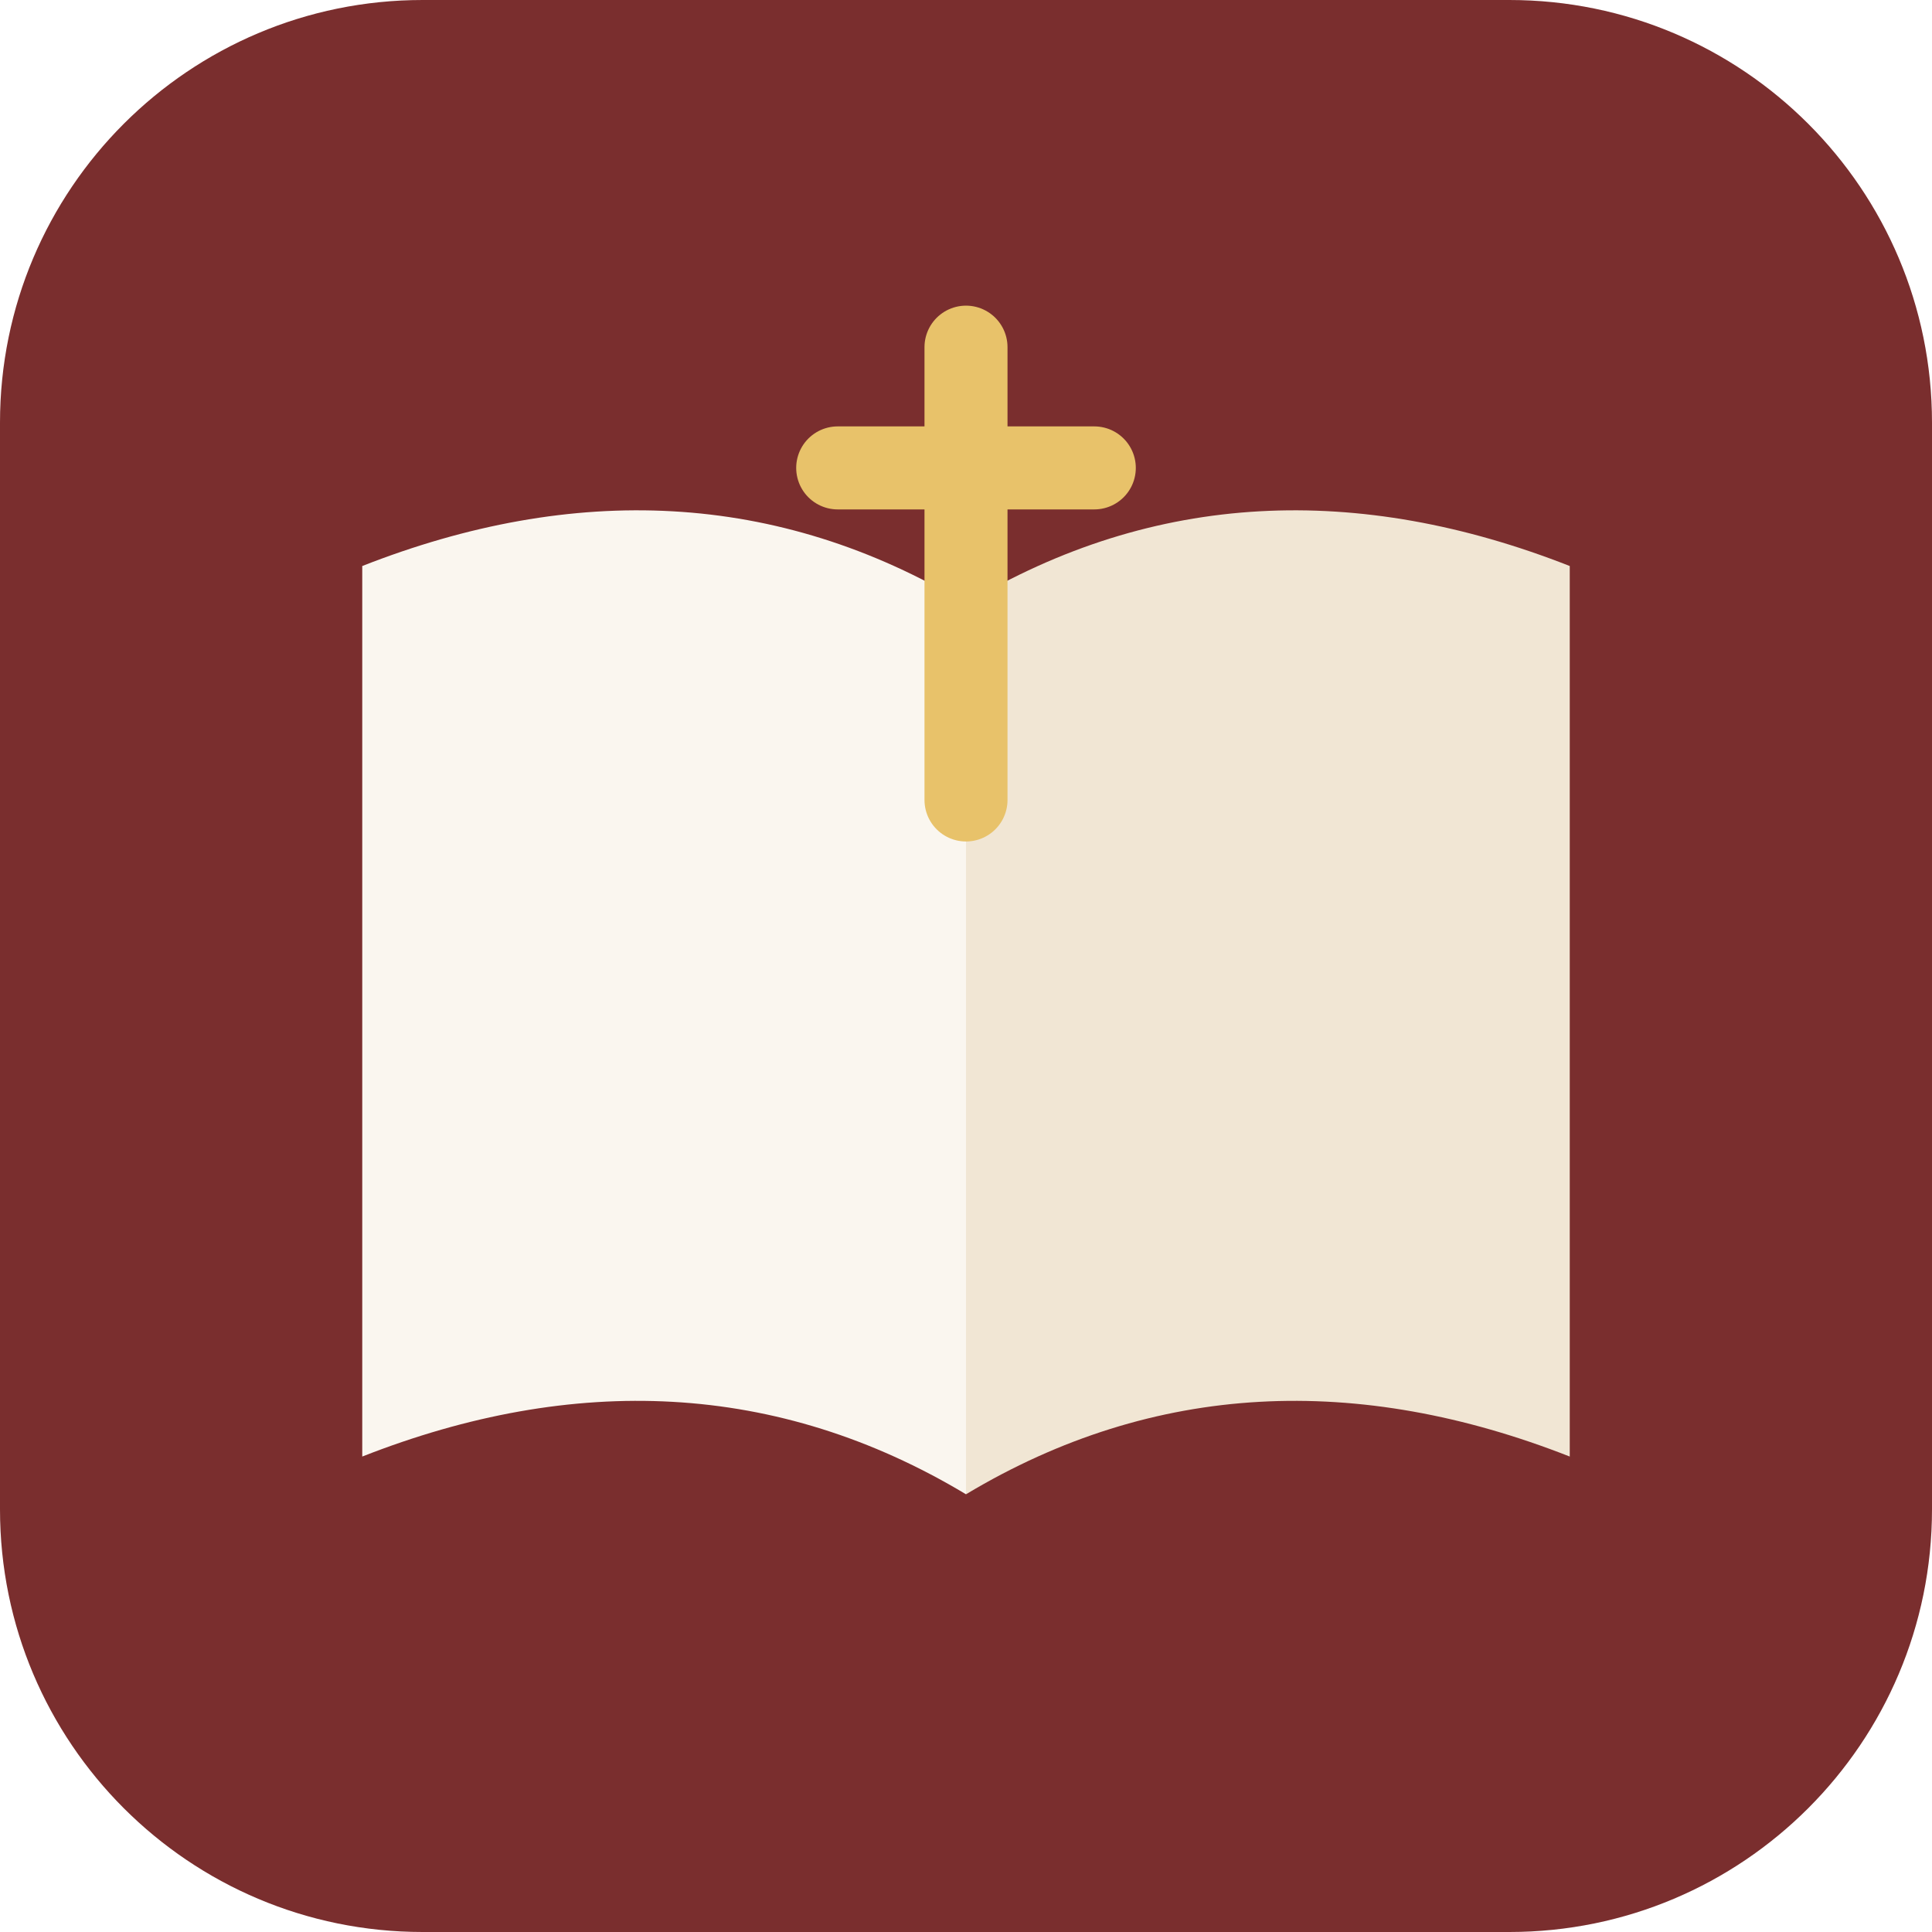
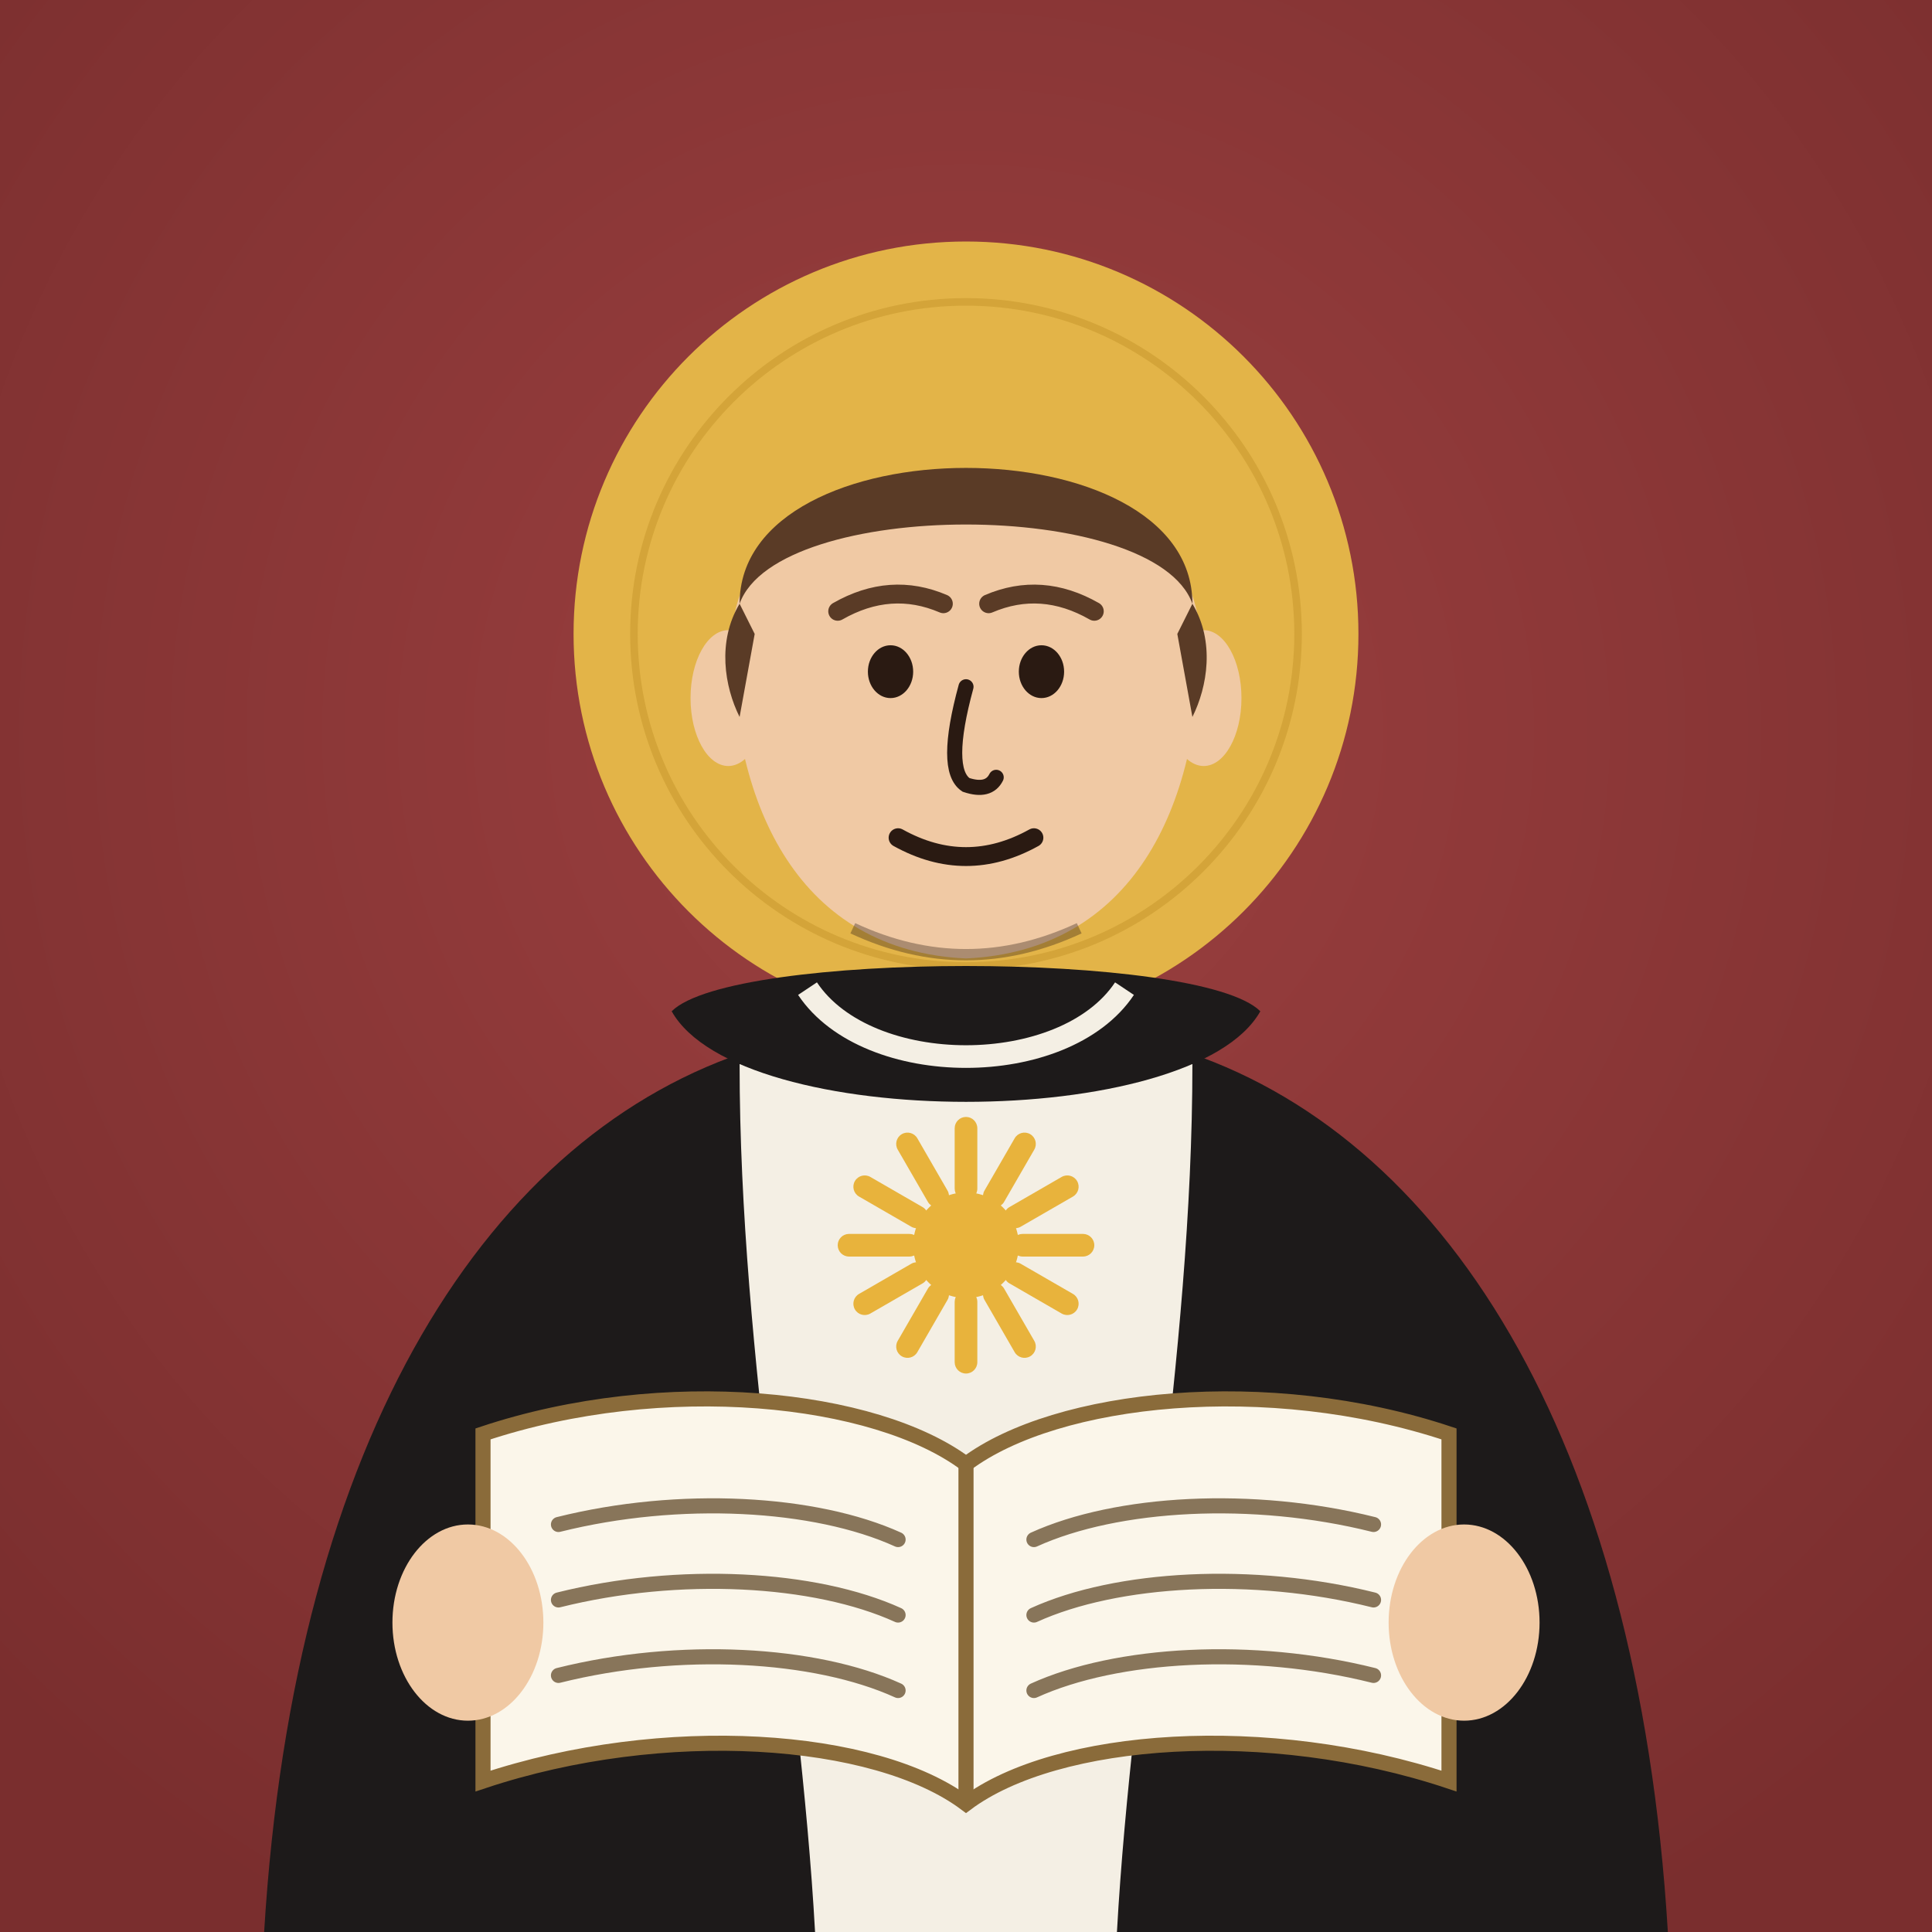
- <svg xmlns="http://www.w3.org/2000/svg" viewBox="0 0 512 512">
-   <rect width="512" height="512" rx="112" fill="#7a2e2e" />
-   <path d="M96 150c56-22 110-20 160 10v236c-50-30-104-32-160-10z" fill="#faf6ef" />
-   <path d="M416 150c-56-22-110-20-160 10v236c50-30 104-32 160-10z" fill="#f1e6d4" />
-   <path d="M256 92v120M222 124h68" stroke="#e8c26a" stroke-width="22" stroke-linecap="round" />
+ <svg xmlns="http://www.w3.org/2000/svg" viewBox="0 0 512 512" width="512" height="512">
+   <defs>
+     <radialGradient id="g" cx="50%" cy="38%" r="70%">
+       <stop offset="0" stop-color="#9c4040" />
+       <stop offset="1" stop-color="#7a2e2e" />
+     </radialGradient>
+   </defs>
+   <rect width="512" height="512" fill="url(#g)" />
+   <circle cx="256" cy="168" r="104" fill="#e3b448" />
+   <circle cx="256" cy="168" r="88" fill="none" stroke="#c99a2e" stroke-width="2" opacity="0.6" />
+   <path d="M70 512 C78 380 130 300 200 278 L312 278 C382 300 434 380 442 512 Z" fill="#1d1a1a" />
+   <path d="M196 282 L316 282 C316 360 300 440 296 512 L216 512 C212 440 196 360 196 282 Z" fill="#f4efe4" />
+   <path d="M178 268 C196 300 316 300 334 268 C318 252 194 252 178 268 Z" fill="#1d1a1a" />
+   <path d="M214 262 C230 286 282 286 298 262" fill="none" stroke="#f4efe4" stroke-width="6" />
+   <path d="M194 170 C194 112 318 112 318 170 C318 214 300 252 256 254 C212 252 194 214 194 170 Z" fill="#f0c9a4" />
+   <path d="M226 246 q30 14 60 0" fill="none" stroke="#2a1a12" stroke-width="3" opacity=".35" />
+   <ellipse cx="193" cy="185" rx="10" ry="18" fill="#f0c9a4" />
+   <ellipse cx="319" cy="185" rx="10" ry="18" fill="#f0c9a4" />
+   <path d="M196 160 C196 112 316 112 316 160 C306 132 206 132 196 160 Z" fill="#5a3b26" />
+   <path d="M196 160 C190 170 192 182 196 190 L200 168 Z M316 160 C322 170 320 182 316 190 L312 168 Z" fill="#5a3b26" />
+   <path d="M222 162 q14 -8 28 -2 M262 160 q14 -6 28 2" fill="none" stroke="#5a3b26" stroke-width="5" stroke-linecap="round" />
+   <ellipse cx="236" cy="178" rx="6" ry="7" fill="#2a1a12" />
+   <ellipse cx="276" cy="178" rx="6" ry="7" fill="#2a1a12" />
+   <path d="M256 182 q-6 22 0 26 q6 2 8 -2" fill="none" stroke="#2a1a12" stroke-width="4" stroke-linecap="round" />
+   <path d="M238 222 q18 10 36 0" fill="none" stroke="#2a1a12" stroke-width="5" stroke-linecap="round" />
+   <g transform="translate(256 330)">
+     <rect x="-3" y="-34" width="6" height="22" rx="3" fill="#e8b33c" transform="rotate(0)" />
+     <rect x="-3" y="-34" width="6" height="22" rx="3" fill="#e8b33c" transform="rotate(30)" />
+     <rect x="-3" y="-34" width="6" height="22" rx="3" fill="#e8b33c" transform="rotate(60)" />
+     <rect x="-3" y="-34" width="6" height="22" rx="3" fill="#e8b33c" transform="rotate(90)" />
+     <rect x="-3" y="-34" width="6" height="22" rx="3" fill="#e8b33c" transform="rotate(120)" />
+     <rect x="-3" y="-34" width="6" height="22" rx="3" fill="#e8b33c" transform="rotate(150)" />
+     <rect x="-3" y="-34" width="6" height="22" rx="3" fill="#e8b33c" transform="rotate(180)" />
+     <rect x="-3" y="-34" width="6" height="22" rx="3" fill="#e8b33c" transform="rotate(210)" />
+     <rect x="-3" y="-34" width="6" height="22" rx="3" fill="#e8b33c" transform="rotate(240)" />
+     <rect x="-3" y="-34" width="6" height="22" rx="3" fill="#e8b33c" transform="rotate(270)" />
+     <rect x="-3" y="-34" width="6" height="22" rx="3" fill="#e8b33c" transform="rotate(300)" />
+     <rect x="-3" y="-34" width="6" height="22" rx="3" fill="#e8b33c" transform="rotate(330)" />
+     <circle r="14" fill="#e8b33c" />
+   </g>
+   <g transform="translate(256 420)">
+     <path d="M-128 -40 C-80 -56 -24 -50 0 -32 C24 -50 80 -56 128 -40 L128 52 C80 36 24 40 0 58 C-24 40 -80 36 -128 52 Z" fill="#fbf6ea" stroke="#8a6b3a" stroke-width="4" />
+     <path d="M0 -32 L0 58" stroke="#8a6b3a" stroke-width="4" />
+     <path d="M-108 -16 C-76 -24 -40 -22 -18 -12" fill="none" stroke="#6b5536" stroke-width="4" stroke-linecap="round" opacity=".8" />
+     <path d="M18 -12 C40 -22 76 -24 108 -16" fill="none" stroke="#6b5536" stroke-width="4" stroke-linecap="round" opacity=".8" />
+     <path d="M-108 4 C-76 -4 -40 -2 -18 8" fill="none" stroke="#6b5536" stroke-width="4" stroke-linecap="round" opacity=".8" />
+     <path d="M18 8 C40 -2 76 -4 108 4" fill="none" stroke="#6b5536" stroke-width="4" stroke-linecap="round" opacity=".8" />
+     <path d="M-108 24 C-76 16 -40 18 -18 28" fill="none" stroke="#6b5536" stroke-width="4" stroke-linecap="round" opacity=".8" />
+     <path d="M18 28 C40 18 76 16 108 24" fill="none" stroke="#6b5536" stroke-width="4" stroke-linecap="round" opacity=".8" />
+     <ellipse cx="-132" cy="10" rx="20" ry="26" fill="#f0c9a4" />
+     <ellipse cx="132" cy="10" rx="20" ry="26" fill="#f0c9a4" />
+   </g>
</svg>
